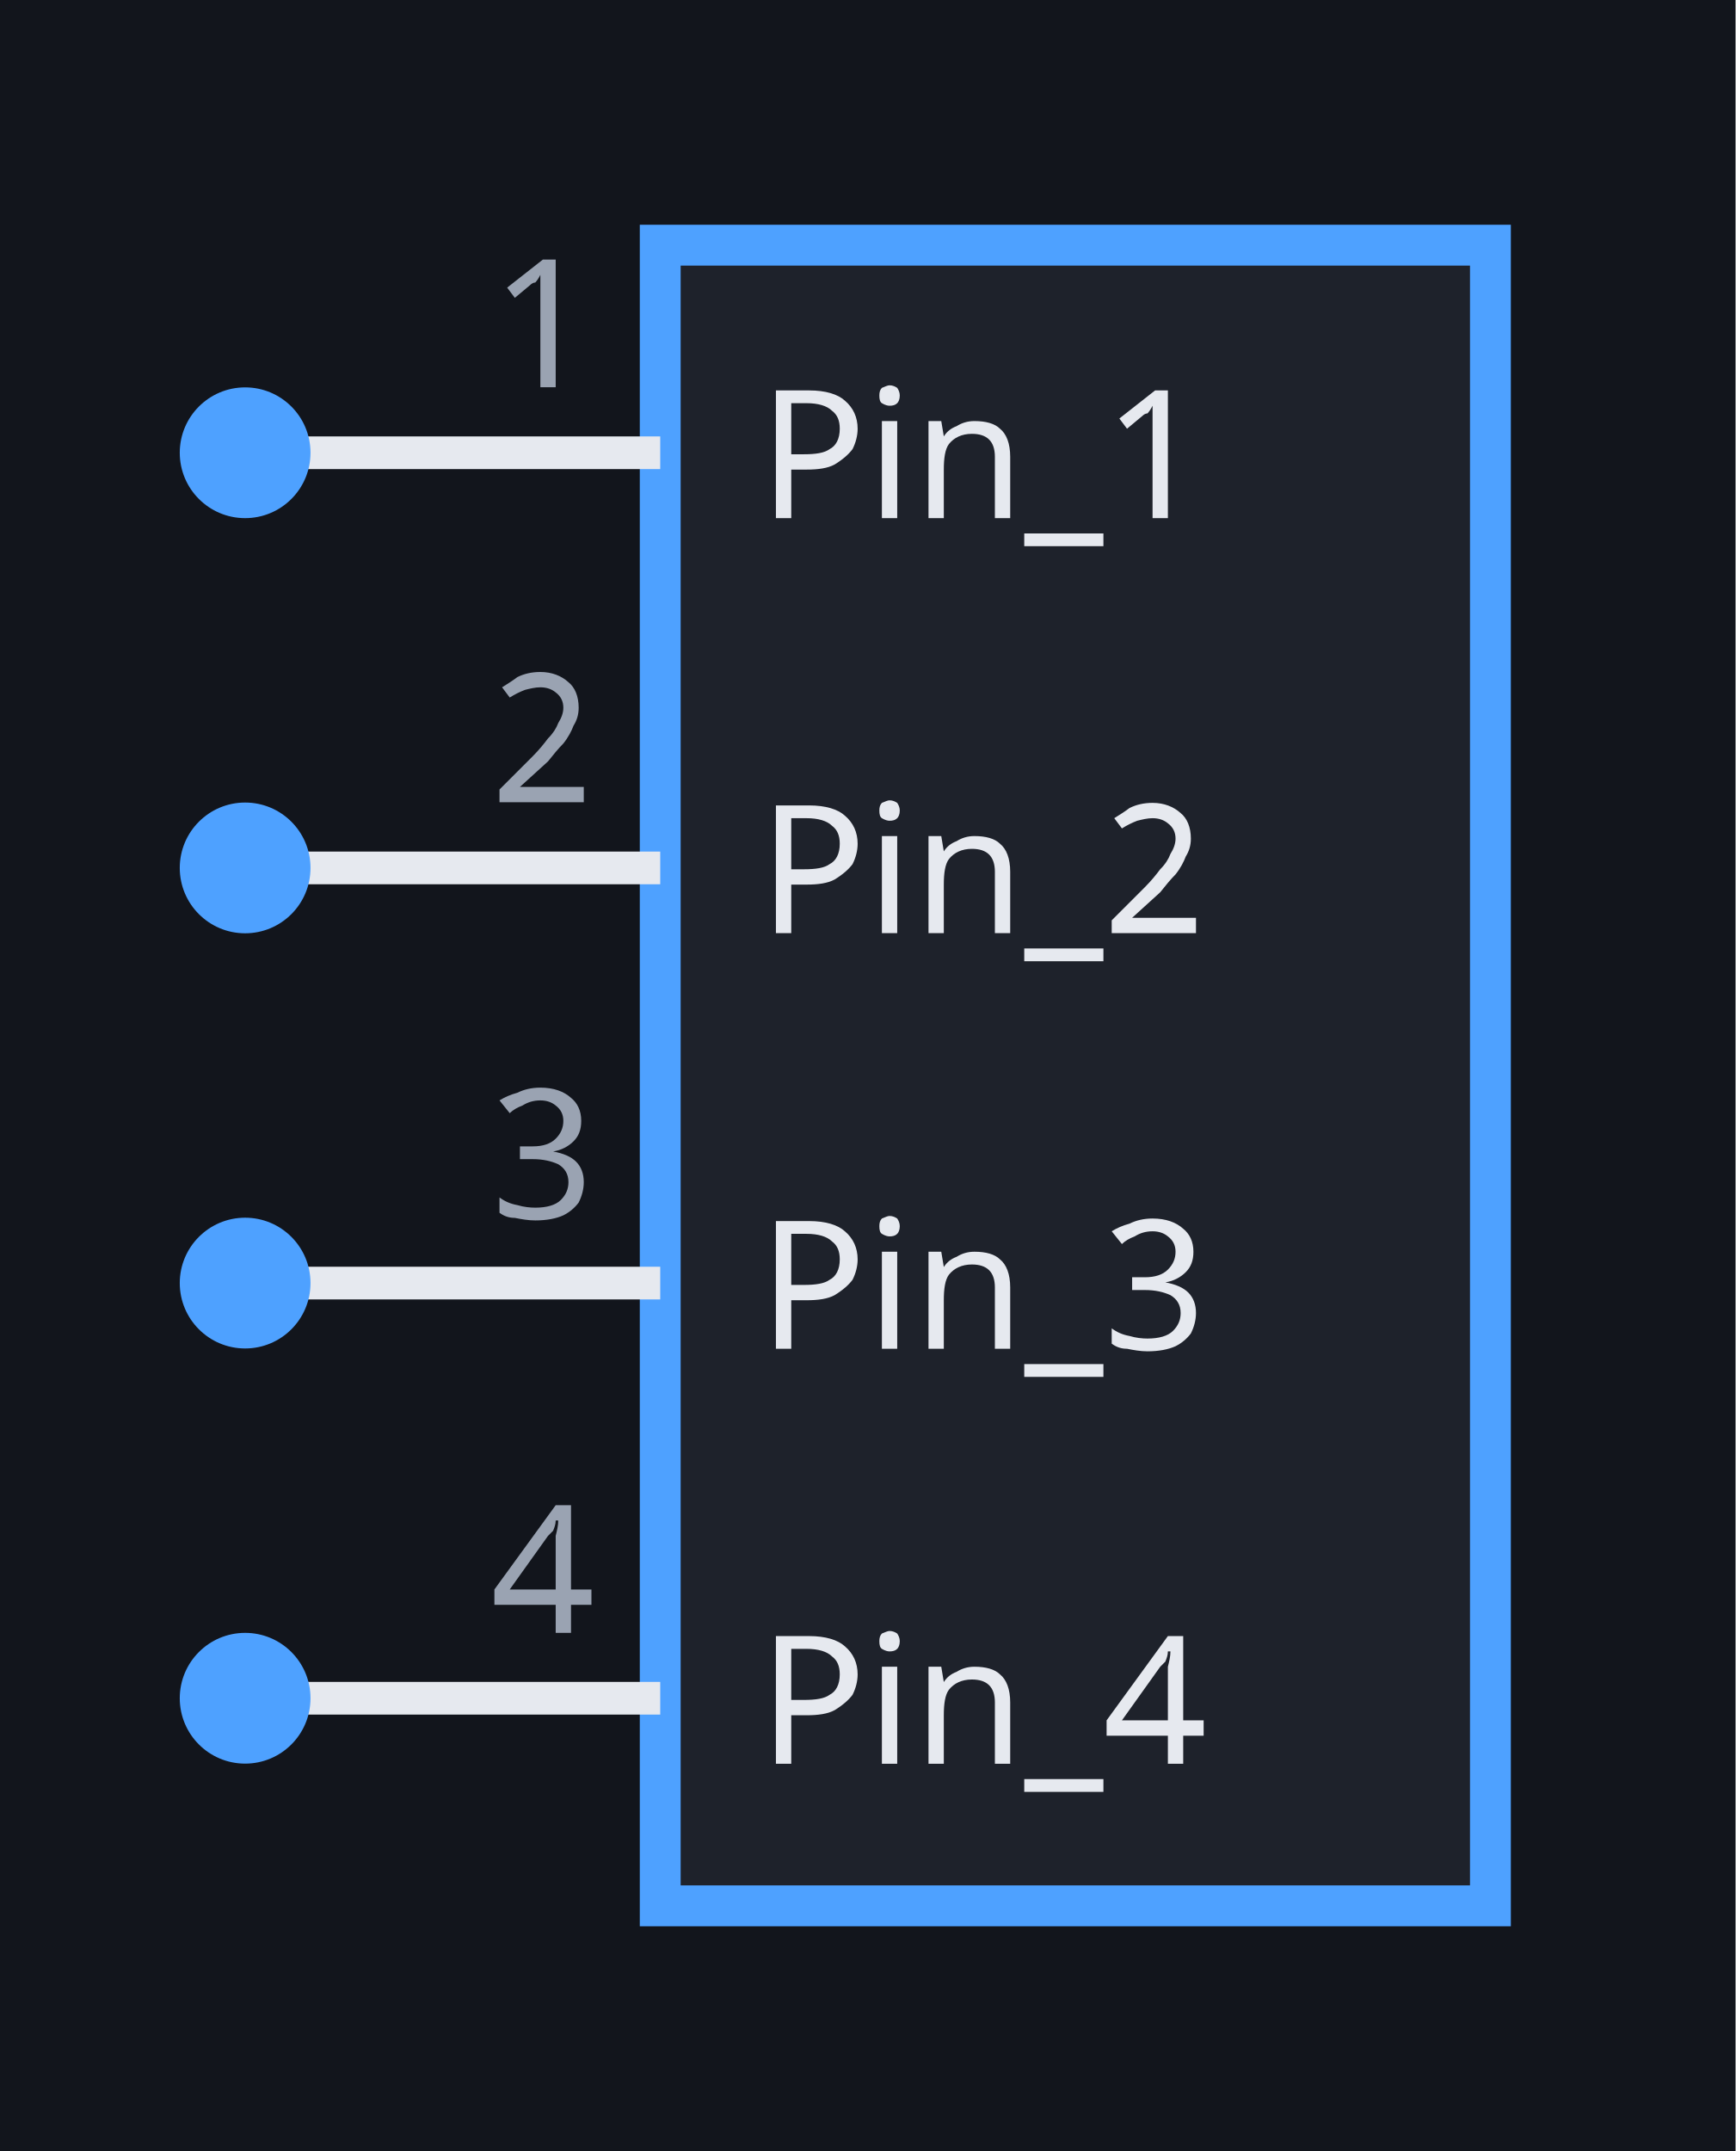
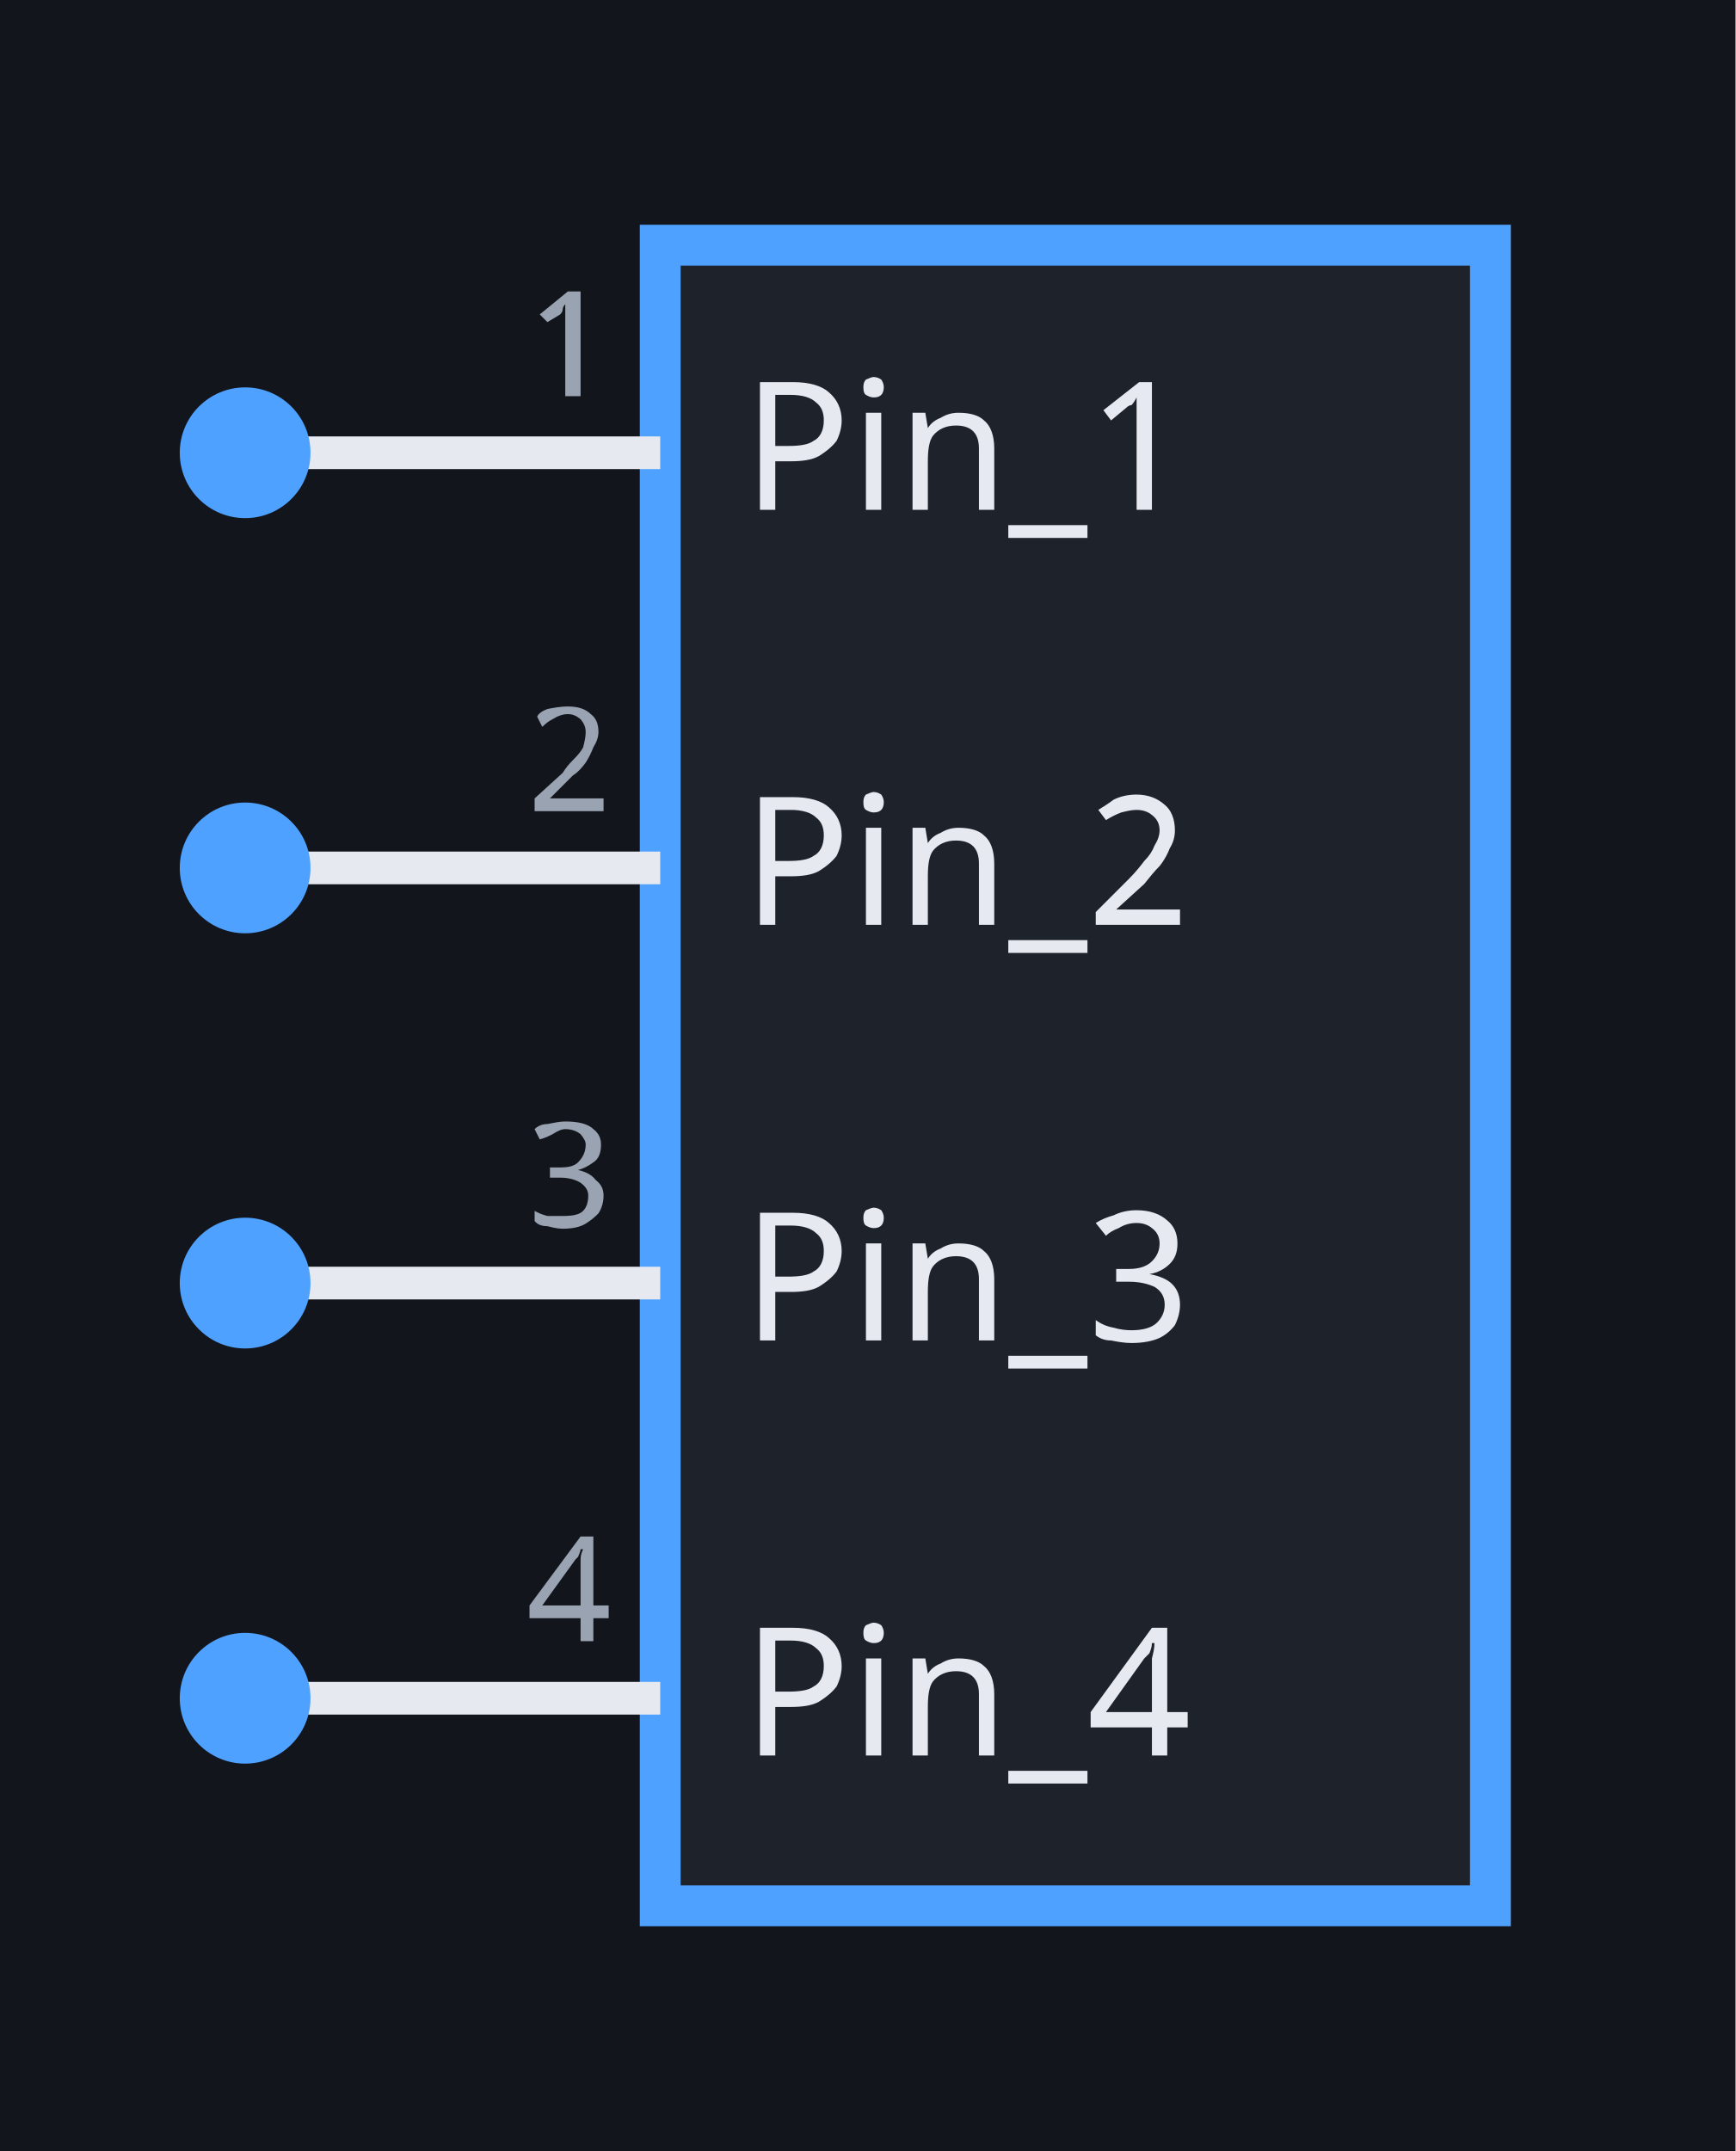
<svg xmlns="http://www.w3.org/2000/svg" viewBox="-6.58 -6.58 10.62 13.16" preserveAspectRatio="xMidYMid meet" style="width:100%;height:100%">
  <rect x="-6.58" y="-6.58" width="10.62" height="13.16" fill="#12151c" />
  <rect x="-2.540" y="-5.080" width="5.080" height="10.160" fill="#1e222b" stroke="#4ea1ff" stroke-width="0.25" />
  <line x1="-5.080" y1="-3.810" x2="-2.540" y2="-3.810" stroke="#e6e9ef" stroke-width="0.2" />
  <circle cx="-5.080" cy="-3.810" r="0.4" fill="#4ea1ff" />
-   <text x="-2.940" y="-4.210" fill="#9aa3b2" font-size="1.1" text-anchor="end" font-family="sans-serif">1</text>
-   <text x="-1.940" y="-3.410" fill="#e6e9ef" font-size="1.1" text-anchor="start" font-family="sans-serif">Pin_1</text>
+   <text x="-2.040" y="-3.460" fill="#e6e9ef" font-size="1.1" text-anchor="start" font-family="sans-serif">Pin_1</text>
+   <text x="-2.840" y="-4.160" fill="#9aa3b2" font-size="0.9" text-anchor="end" font-family="sans-serif">1</text>
  <line x1="-5.080" y1="-1.270" x2="-2.540" y2="-1.270" stroke="#e6e9ef" stroke-width="0.2" />
  <circle cx="-5.080" cy="-1.270" r="0.4" fill="#4ea1ff" />
-   <text x="-2.940" y="-1.670" fill="#9aa3b2" font-size="1.1" text-anchor="end" font-family="sans-serif">2</text>
-   <text x="-1.940" y="-0.870" fill="#e6e9ef" font-size="1.1" text-anchor="start" font-family="sans-serif">Pin_2</text>
+   <text x="-2.040" y="-0.920" fill="#e6e9ef" font-size="1.1" text-anchor="start" font-family="sans-serif">Pin_2</text>
+   <text x="-2.840" y="-1.620" fill="#9aa3b2" font-size="0.9" text-anchor="end" font-family="sans-serif">2</text>
  <line x1="-5.080" y1="1.270" x2="-2.540" y2="1.270" stroke="#e6e9ef" stroke-width="0.2" />
  <circle cx="-5.080" cy="1.270" r="0.4" fill="#4ea1ff" />
-   <text x="-2.940" y="0.870" fill="#9aa3b2" font-size="1.1" text-anchor="end" font-family="sans-serif">3</text>
-   <text x="-1.940" y="1.670" fill="#e6e9ef" font-size="1.1" text-anchor="start" font-family="sans-serif">Pin_3</text>
+   <text x="-2.040" y="1.620" fill="#e6e9ef" font-size="1.1" text-anchor="start" font-family="sans-serif">Pin_3</text>
+   <text x="-2.840" y="0.920" fill="#9aa3b2" font-size="0.9" text-anchor="end" font-family="sans-serif">3</text>
  <line x1="-5.080" y1="3.810" x2="-2.540" y2="3.810" stroke="#e6e9ef" stroke-width="0.2" />
  <circle cx="-5.080" cy="3.810" r="0.4" fill="#4ea1ff" />
-   <text x="-2.940" y="3.410" fill="#9aa3b2" font-size="1.1" text-anchor="end" font-family="sans-serif">4</text>
-   <text x="-1.940" y="4.210" fill="#e6e9ef" font-size="1.1" text-anchor="start" font-family="sans-serif">Pin_4</text>
+   <text x="-2.040" y="4.160" fill="#e6e9ef" font-size="1.1" text-anchor="start" font-family="sans-serif">Pin_4</text>
+   <text x="-2.840" y="3.460" fill="#9aa3b2" font-size="0.9" text-anchor="end" font-family="sans-serif">4</text>
</svg>
